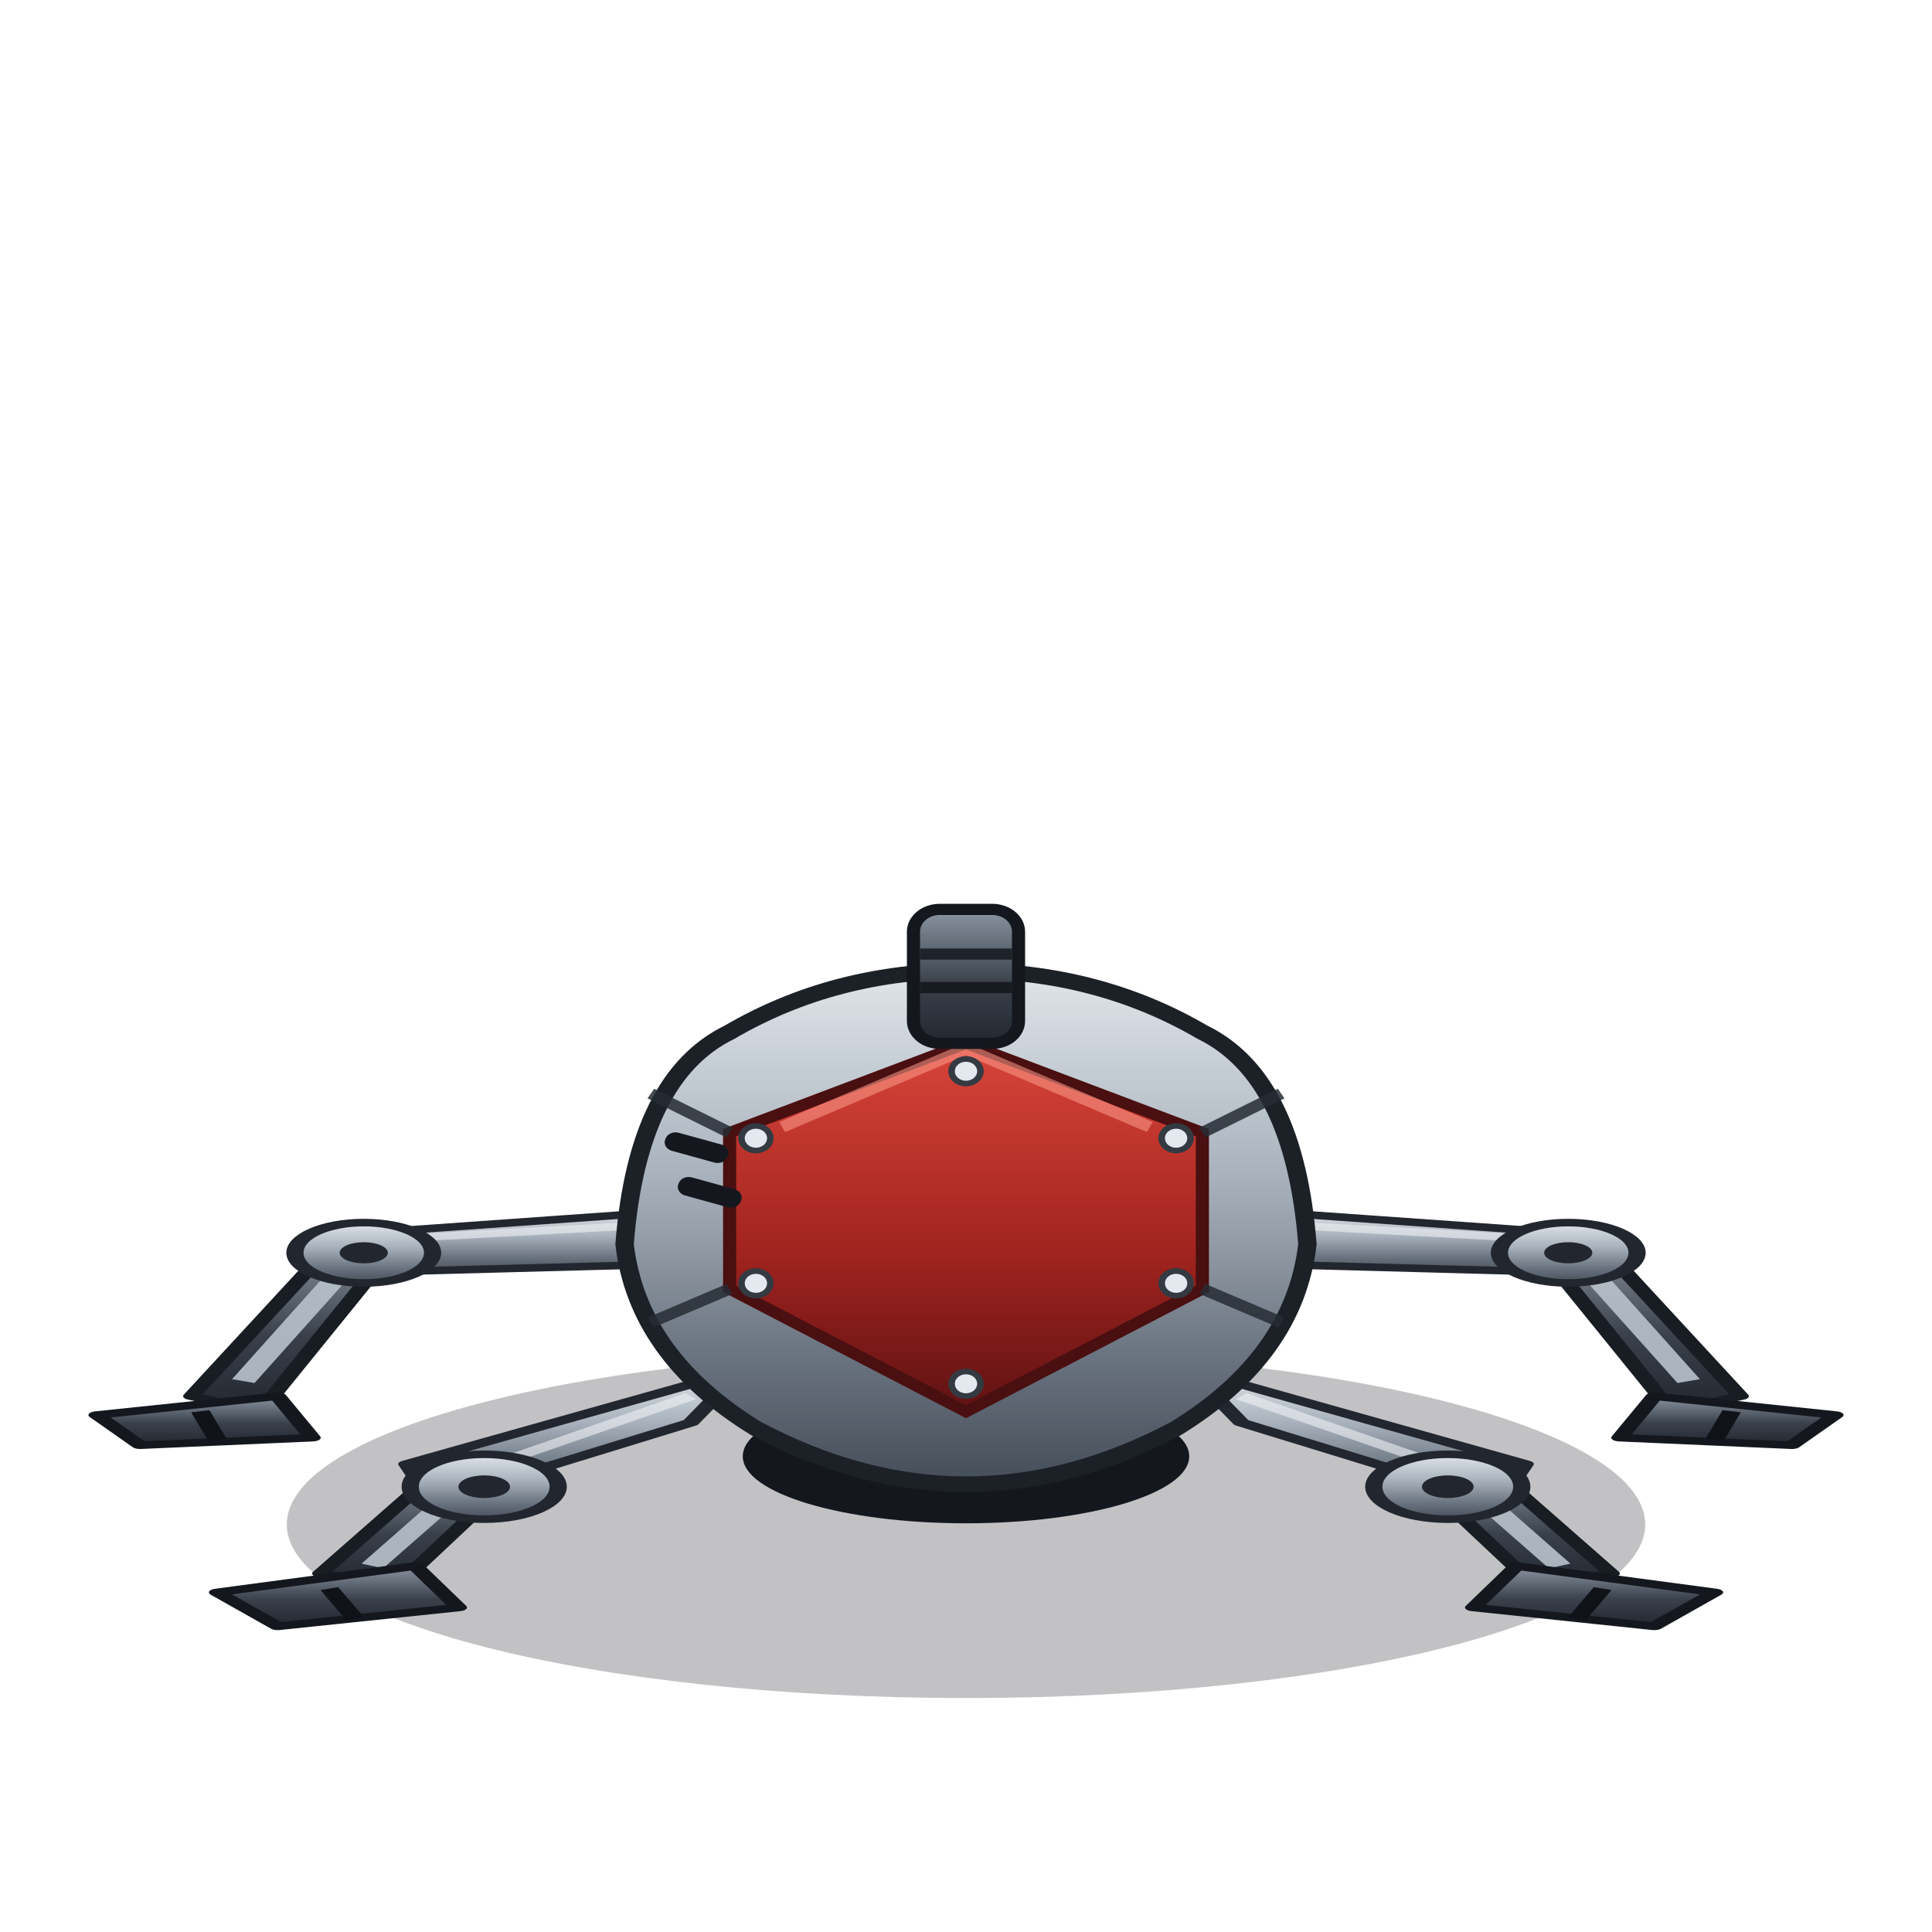
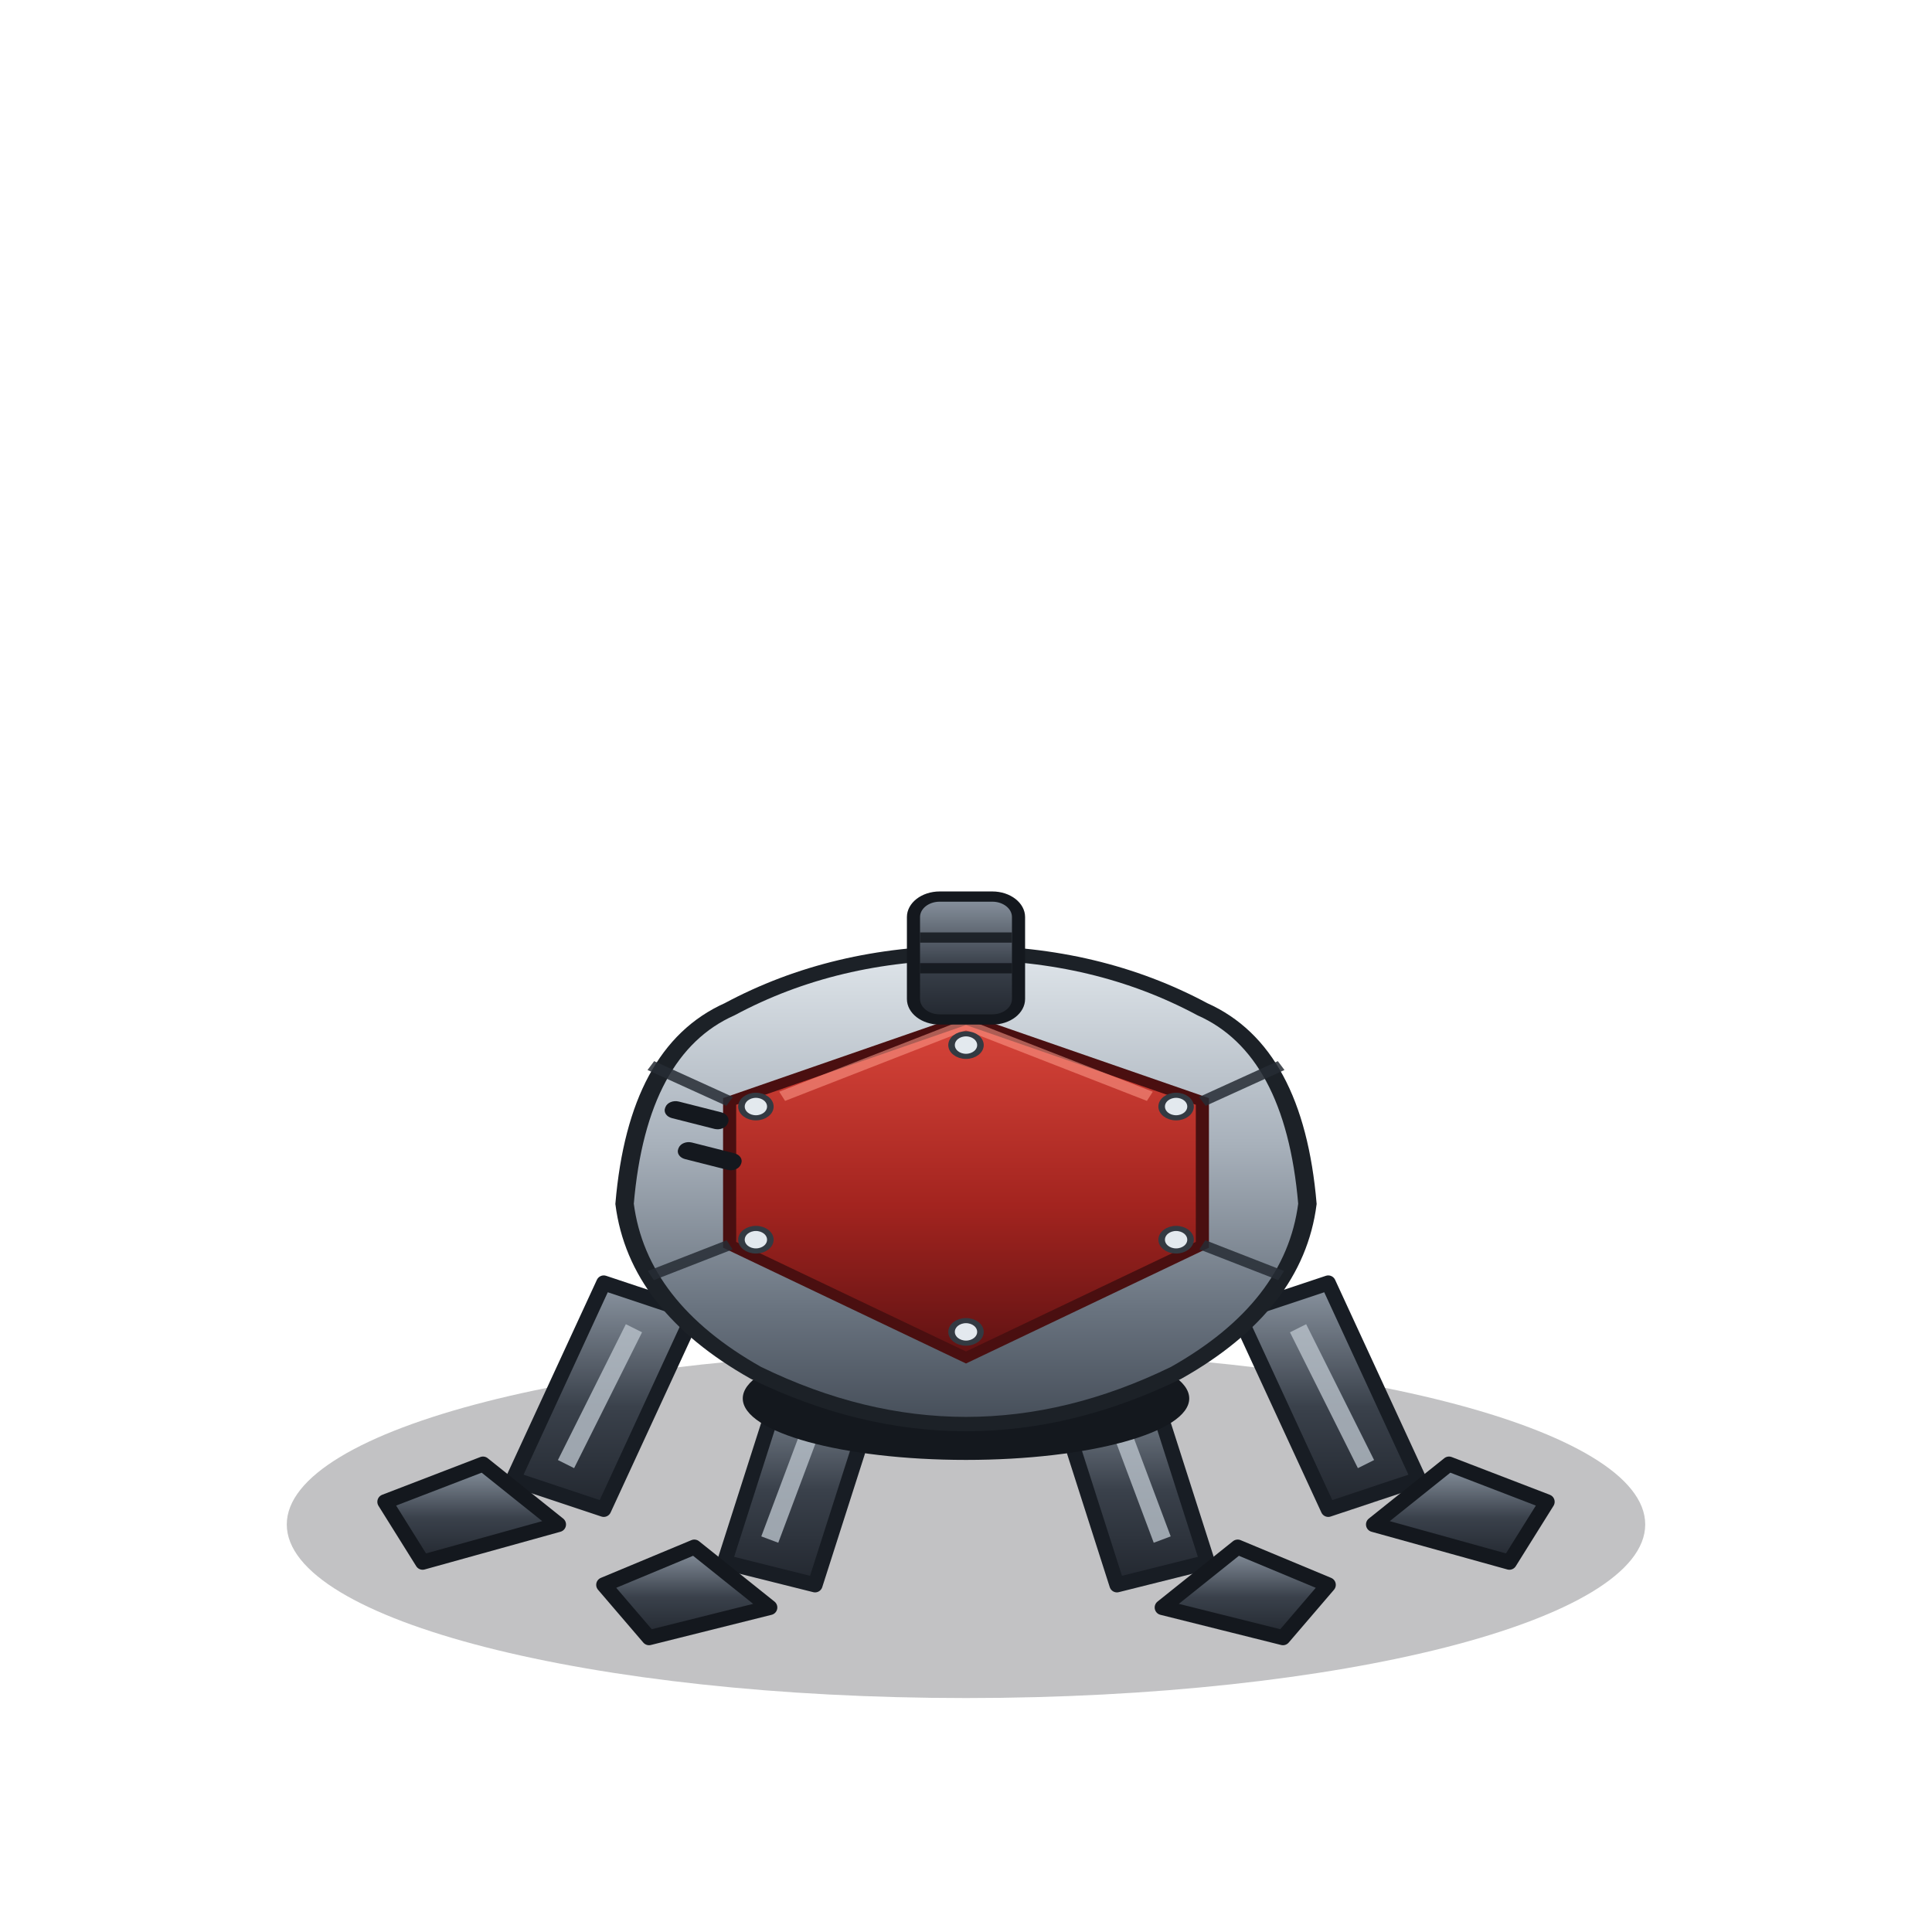
<svg xmlns="http://www.w3.org/2000/svg" viewBox="0 0 128 128" class="robot-body burst" data-class="burst" data-posture="crouching" data-turret-pivot="64 54" role="img" aria-label="burst bot body, crouching">
  <defs>
    <linearGradient id="fp-steel" x1="0" y1="0" x2="0" y2="1">
      <stop offset="0%" stop-color="#dfe5ea" />
      <stop offset="40%" stop-color="#a9b2bc" />
      <stop offset="75%" stop-color="#6a7480" />
      <stop offset="100%" stop-color="#454d58" />
    </linearGradient>
    <linearGradient id="fp-iron" x1="0" y1="0" x2="0" y2="1">
      <stop offset="0%" stop-color="#8b95a1" />
      <stop offset="55%" stop-color="#3a414b" />
      <stop offset="100%" stop-color="#22272f" />
    </linearGradient>
    <linearGradient id="fp-paint" x1="0" y1="0" x2="0" y2="1">
      <stop offset="0%" stop-color="#d8453a" />
      <stop offset="55%" stop-color="#a3241f" />
      <stop offset="100%" stop-color="#5f1213" />
    </linearGradient>
    <linearGradient id="fp-gun" x1="72" y1="0" x2="82" y2="0" gradientUnits="userSpaceOnUse">
      <stop offset="0%" stop-color="#39404a" />
      <stop offset="45%" stop-color="#9aa5b1" />
      <stop offset="58%" stop-color="#c7d0d8" />
      <stop offset="100%" stop-color="#2c323b" />
    </linearGradient>
    <radialGradient id="fp-pod" cx="50%" cy="42%" r="70%">
      <stop offset="0%" stop-color="#cfd6dd" />
      <stop offset="60%" stop-color="#7e8894" />
      <stop offset="100%" stop-color="#3a414b" />
    </radialGradient>
  </defs>
  <ellipse class="shadow" cx="64" cy="101" rx="45" ry="11.5" fill="#0a0d12" opacity="0.25" />
-   <g class="legs" stroke-linejoin="round" transform="translate(64 101) scale(1.14 0.5) translate(-64 -101)">
+   <g class="legs" stroke-linejoin="round">
    <g class="leg rear-left">
-       <polygon points="47,59.5 47,66.5 29,67.6 29,62.4" fill="url(#fp-steel)" stroke="#22272f" stroke-width="1" />
-       <path d="M44 61.5 32 63" stroke="#eef2f5" stroke-width="1" opacity="0.6" />
-       <polygon points="31,63.5 26.5,65.5 19,84 23,86 " fill="url(#fp-iron)" stroke="#181d24" stroke-width="1" />
-       <path d="M27.5 68 22 82" stroke="#b9c2cb" stroke-width="1.4" opacity="0.9" />
-       <circle cx="29" cy="65" r="4" fill="url(#fp-steel)" stroke="#22272f" stroke-width="1" />
-       <circle cx="29" cy="65" r="1.4" fill="#22272f" />
-       <polygon points="24,84 13.5,86.5 16,90.5 26,89.5" fill="url(#fp-iron)" stroke="#14181e" stroke-width="1" />
-       <path d="M19.5 86 20.5 89.8" stroke="#0f1318" stroke-width="1.1" />
+       <polygon points="40,85 46,87 40,100 34,98" fill="url(#fp-iron)" stroke="#181d24" stroke-width="1" />
+       <path d="M42 88 37.5 97" stroke="#b9c2cb" stroke-width="1.2" opacity="0.8" />
+       <polygon points="32,97 25.5,99.5 28,103.5 37,101" fill="url(#fp-iron)" stroke="#14181e" stroke-width="1" />
    </g>
    <g class="leg rear-right">
-       <polygon points="81,59.5 81,66.5 99,67.6 99,62.4" fill="url(#fp-steel)" stroke="#22272f" stroke-width="1" />
-       <path d="M84 61.5 96 63" stroke="#eef2f5" stroke-width="1" opacity="0.6" />
-       <polygon points="97,63.5 101.5,65.5 109,84 105,86" fill="url(#fp-iron)" stroke="#181d24" stroke-width="1" />
-       <path d="M100.5 68 106 82" stroke="#b9c2cb" stroke-width="1.4" opacity="0.9" />
-       <circle cx="99" cy="65" r="4" fill="url(#fp-steel)" stroke="#22272f" stroke-width="1" />
-       <circle cx="99" cy="65" r="1.4" fill="#22272f" />
-       <polygon points="104,84 114.5,86.5 112,90.5 102,89.5" fill="url(#fp-iron)" stroke="#14181e" stroke-width="1" />
-       <path d="M108.5 86 107.5 89.8" stroke="#0f1318" stroke-width="1.1" />
+       <polygon points="88,85 82,87 88,100 94,98" fill="url(#fp-iron)" stroke="#181d24" stroke-width="1" />
+       <path d="M86 88 90.5 97" stroke="#b9c2cb" stroke-width="1.2" opacity="0.8" />
+       <polygon points="96,97 102.5,99.5 100,103.5 91,101" fill="url(#fp-iron)" stroke="#14181e" stroke-width="1" />
    </g>
    <g class="leg front-left">
-       <polygon points="51,80.5 48,87.5 33,98 31.5,93" fill="url(#fp-steel)" stroke="#22272f" stroke-width="1" />
-       <path d="M48 84 36 93.5" stroke="#eef2f5" stroke-width="1" opacity="0.6" />
-       <polygon points="38,94 32.5,95.5 26.5,107.5 31,109" fill="url(#fp-iron)" stroke="#181d24" stroke-width="1" />
-       <path d="M33.5 98.5 29.5 106.5" stroke="#b9c2cb" stroke-width="1.4" opacity="0.9" />
-       <circle cx="36" cy="96" r="4.3" fill="url(#fp-steel)" stroke="#22272f" stroke-width="1" />
-       <circle cx="36" cy="96" r="1.5" fill="#22272f" />
-       <polygon points="32,106.5 20.5,110 24,114.5 34.5,112" fill="url(#fp-iron)" stroke="#14181e" stroke-width="1" />
-       <path d="M27 109.5 28.5 113.5" stroke="#0f1318" stroke-width="1.1" />
+       <polygon points="52,91 58,92.5 54,105 48,103.5" fill="url(#fp-iron)" stroke="#181d24" stroke-width="1" />
+       <path d="M54 94 51 102" stroke="#b9c2cb" stroke-width="1.2" opacity="0.8" />
+       <polygon points="46,102.5 40,105 43,108.5 51,106.5" fill="url(#fp-iron)" stroke="#14181e" stroke-width="1" />
    </g>
    <g class="leg front-right">
-       <polygon points="77,80.5 80,87.5 95,98 96.5,93" fill="url(#fp-steel)" stroke="#22272f" stroke-width="1" />
-       <path d="M80 84 92 93.5" stroke="#eef2f5" stroke-width="1" opacity="0.6" />
-       <polygon points="90,94 95.5,95.5 101.5,107.5 97,109" fill="url(#fp-iron)" stroke="#181d24" stroke-width="1" />
-       <path d="M94.5 98.5 98.5 106.5" stroke="#b9c2cb" stroke-width="1.4" opacity="0.9" />
-       <circle cx="92" cy="96" r="4.3" fill="url(#fp-steel)" stroke="#22272f" stroke-width="1" />
-       <circle cx="92" cy="96" r="1.5" fill="#22272f" />
-       <polygon points="96,106.5 107.5,110 104,114.5 93.5,112" fill="url(#fp-iron)" stroke="#14181e" stroke-width="1" />
-       <path d="M101 109.5 99.5 113.5" stroke="#0f1318" stroke-width="1.1" />
+       <polygon points="76,91 70,92.5 74,105 80,103.5" fill="url(#fp-iron)" stroke="#181d24" stroke-width="1" />
+       <path d="M74 94 77 102" stroke="#b9c2cb" stroke-width="1.2" opacity="0.8" />
+       <polygon points="82,102.5 88,105 85,108.5 77,106.5" fill="url(#fp-iron)" stroke="#14181e" stroke-width="1" />
    </g>
  </g>
-   <g class="body" transform="translate(0 4) translate(64 94.5) scale(1 0.85) translate(-64 -94.5) translate(64 93) scale(0.87) translate(-64 -93)">
+   <g class="body" transform="translate(64 94.5) scale(1 0.78) translate(-64 -94.5) translate(64 93) scale(0.87) translate(-64 -93)">
    <ellipse cx="64" cy="92" rx="17" ry="6" fill="#14181e" />
    <path d="M38 73 Q39 58 46 54 Q54 48.5 64 48.5 Q74 48.5 82 54 Q89 58 90 73 Q89 83 80 89.5 Q72 94.5 64 94.5 Q56 94.5 48 89.5 Q39 83 38 73 Z" fill="url(#fp-steel)" stroke="#1c2127" stroke-width="1.4" />
    <path class="team-paint" d="M64 55 L82 63 L82 77 L64 88 L46 77 L46 63 Z" fill="url(#fp-paint)" stroke="#4a0f10" stroke-width="1" />
    <path class="team-paint-edge" d="M50 62.5 L64 55.5 L78 62.5" fill="none" stroke="#ff9d8c" stroke-width="1" opacity="0.55" />
    <path d="M46 63 L40 59.5 M82 63 L88 59.5 M82 77 L88 80 M46 77 L40 80" stroke="#262c34" stroke-width="1" opacity="0.85" />
    <circle cx="64" cy="57.5" r="1.1" fill="#e3e9ee" stroke="#333a42" stroke-width="0.5" />
    <circle cx="80" cy="63.5" r="1.1" fill="#e3e9ee" stroke="#333a42" stroke-width="0.5" />
    <circle cx="48" cy="63.5" r="1.1" fill="#e3e9ee" stroke="#333a42" stroke-width="0.5" />
    <circle cx="80" cy="76.5" r="1.1" fill="#e3e9ee" stroke="#333a42" stroke-width="0.5" />
    <circle cx="48" cy="76.5" r="1.1" fill="#e3e9ee" stroke="#333a42" stroke-width="0.5" />
    <circle cx="64" cy="85.5" r="1.1" fill="#e3e9ee" stroke="#333a42" stroke-width="0.5" />
    <rect x="41" y="63.5" width="5" height="1.7" rx="0.8" transform="rotate(18 43.5 64.3)" fill="#14181e" />
    <rect x="42" y="67.5" width="5" height="1.7" rx="0.8" transform="rotate(18 44.5 68.3)" fill="#14181e" />
    <rect x="60" y="43" width="8" height="12" rx="2" fill="url(#fp-iron)" stroke="#14181e" stroke-width="1" />
    <path d="M60.5 47 h7 M60.5 50 h7" stroke="#0f1318" stroke-width="1" opacity="0.8" />
  </g>
</svg>
